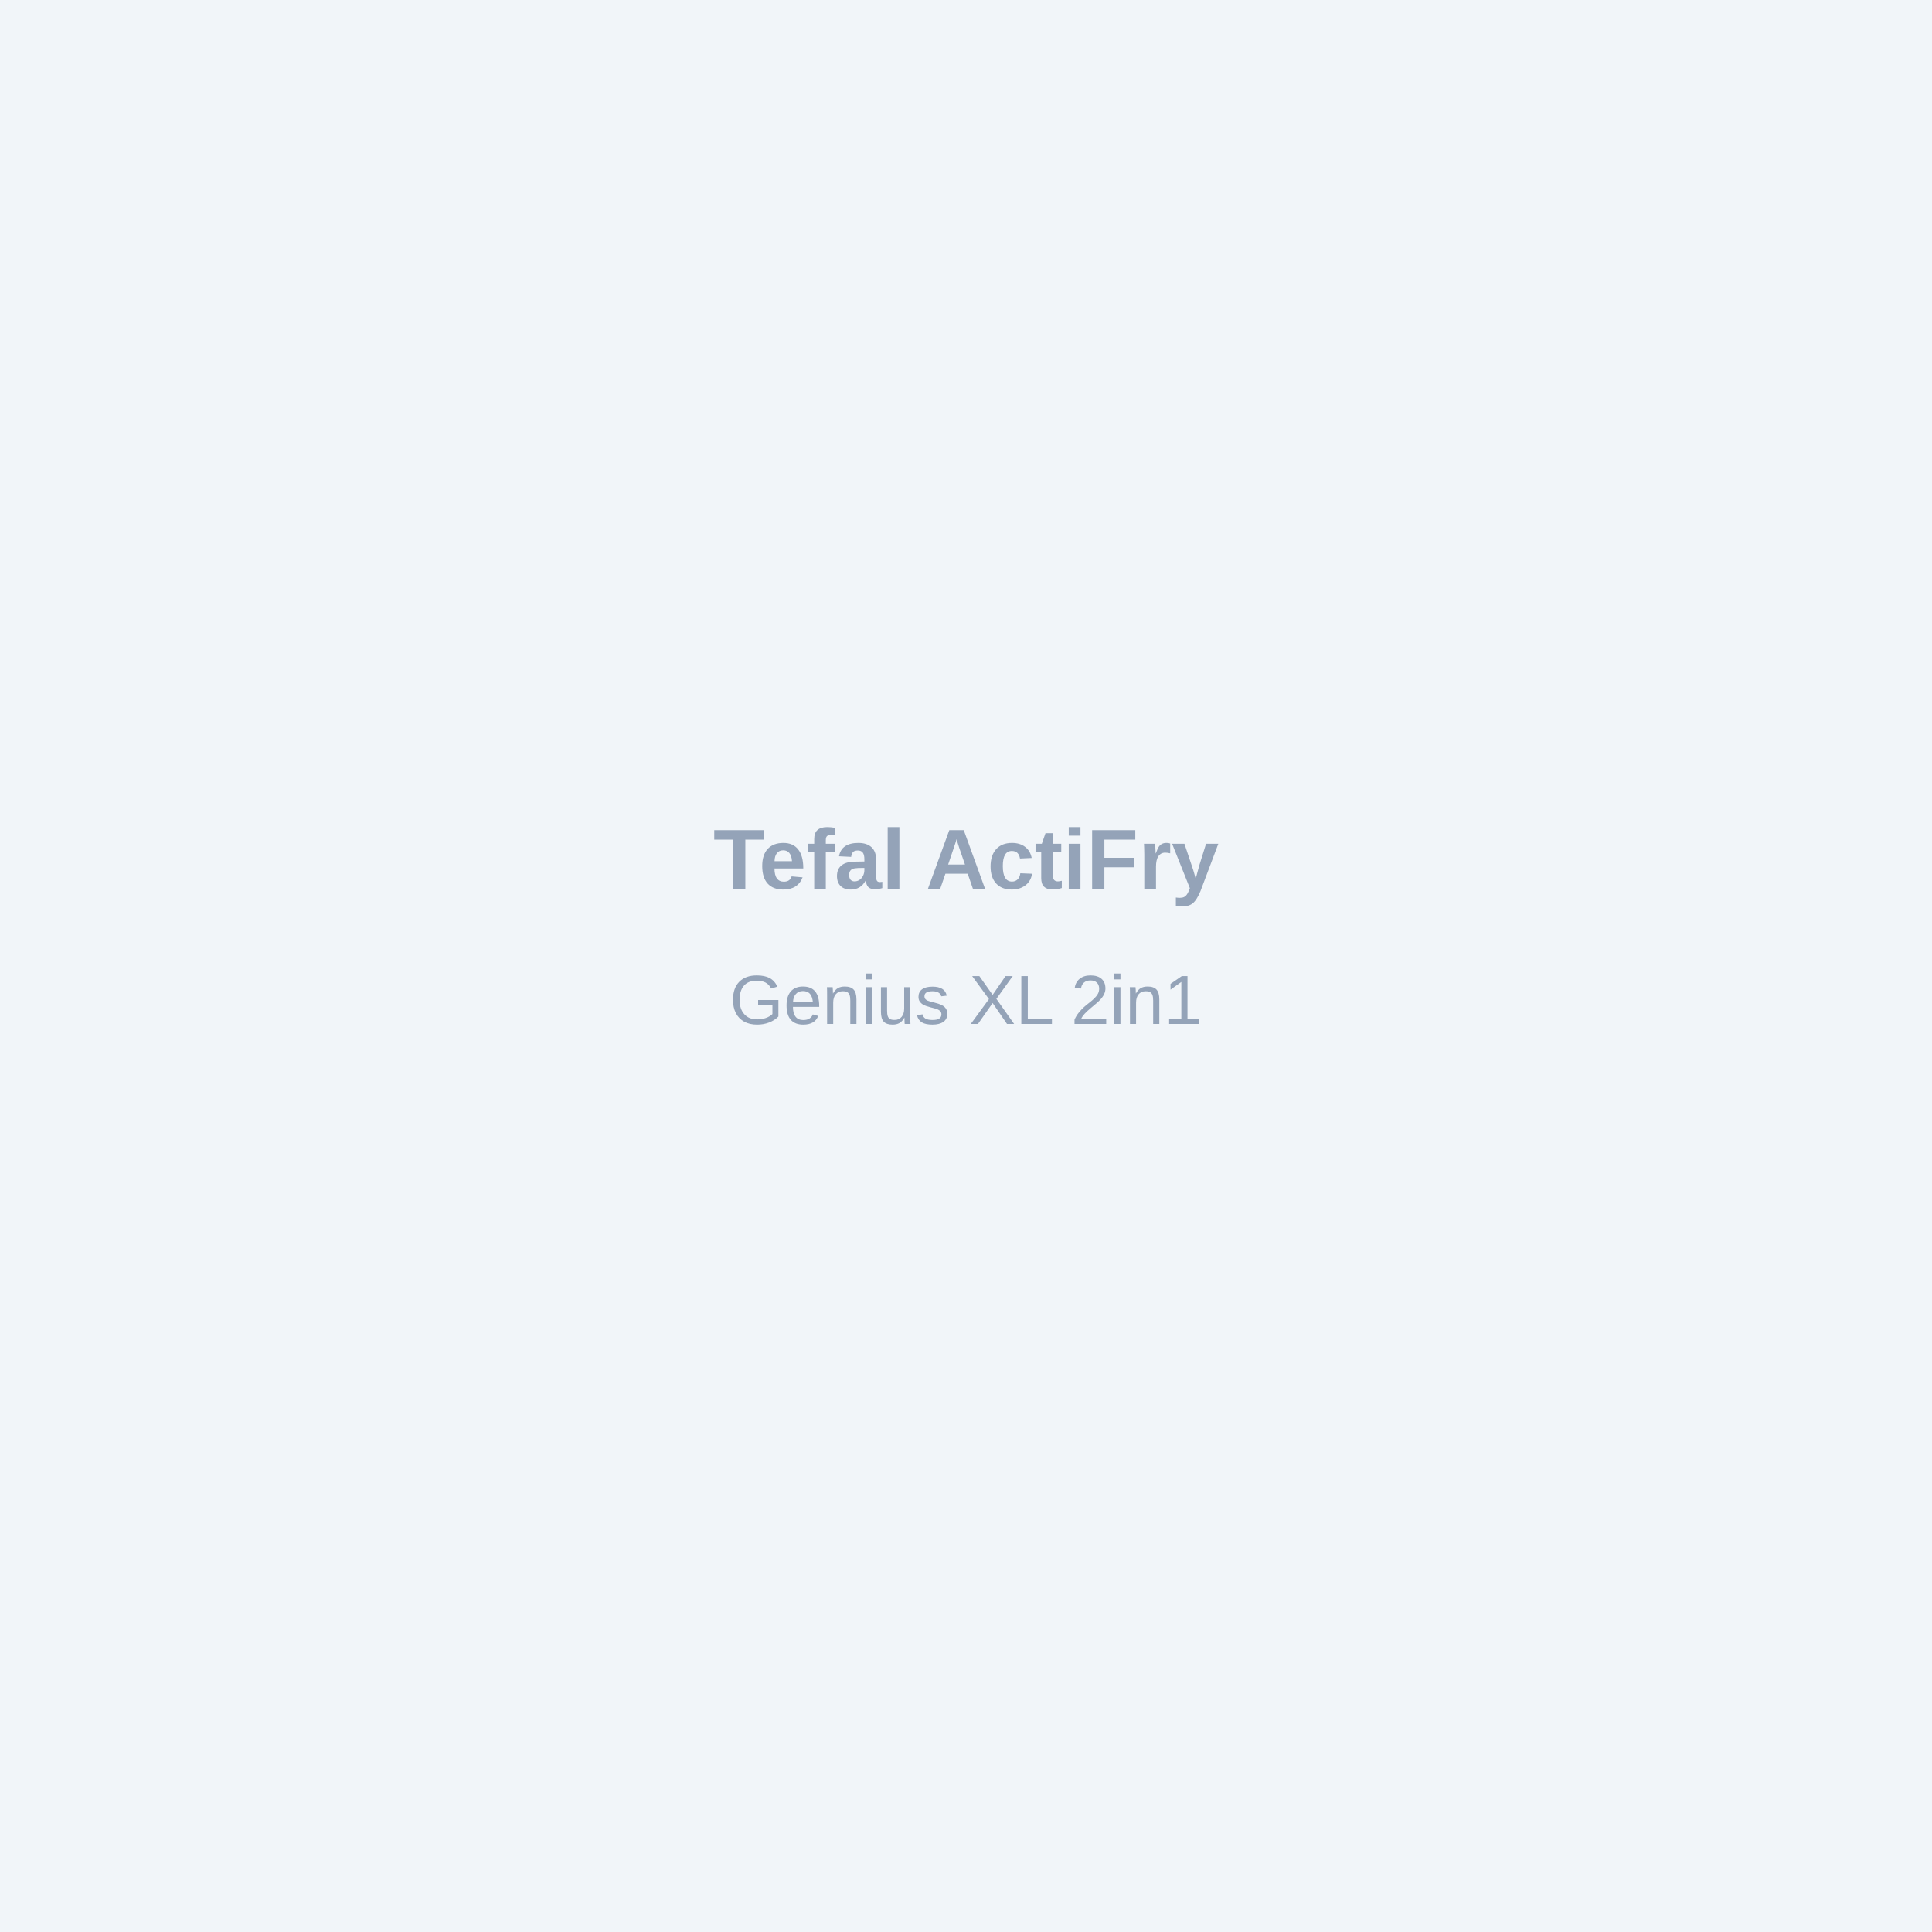
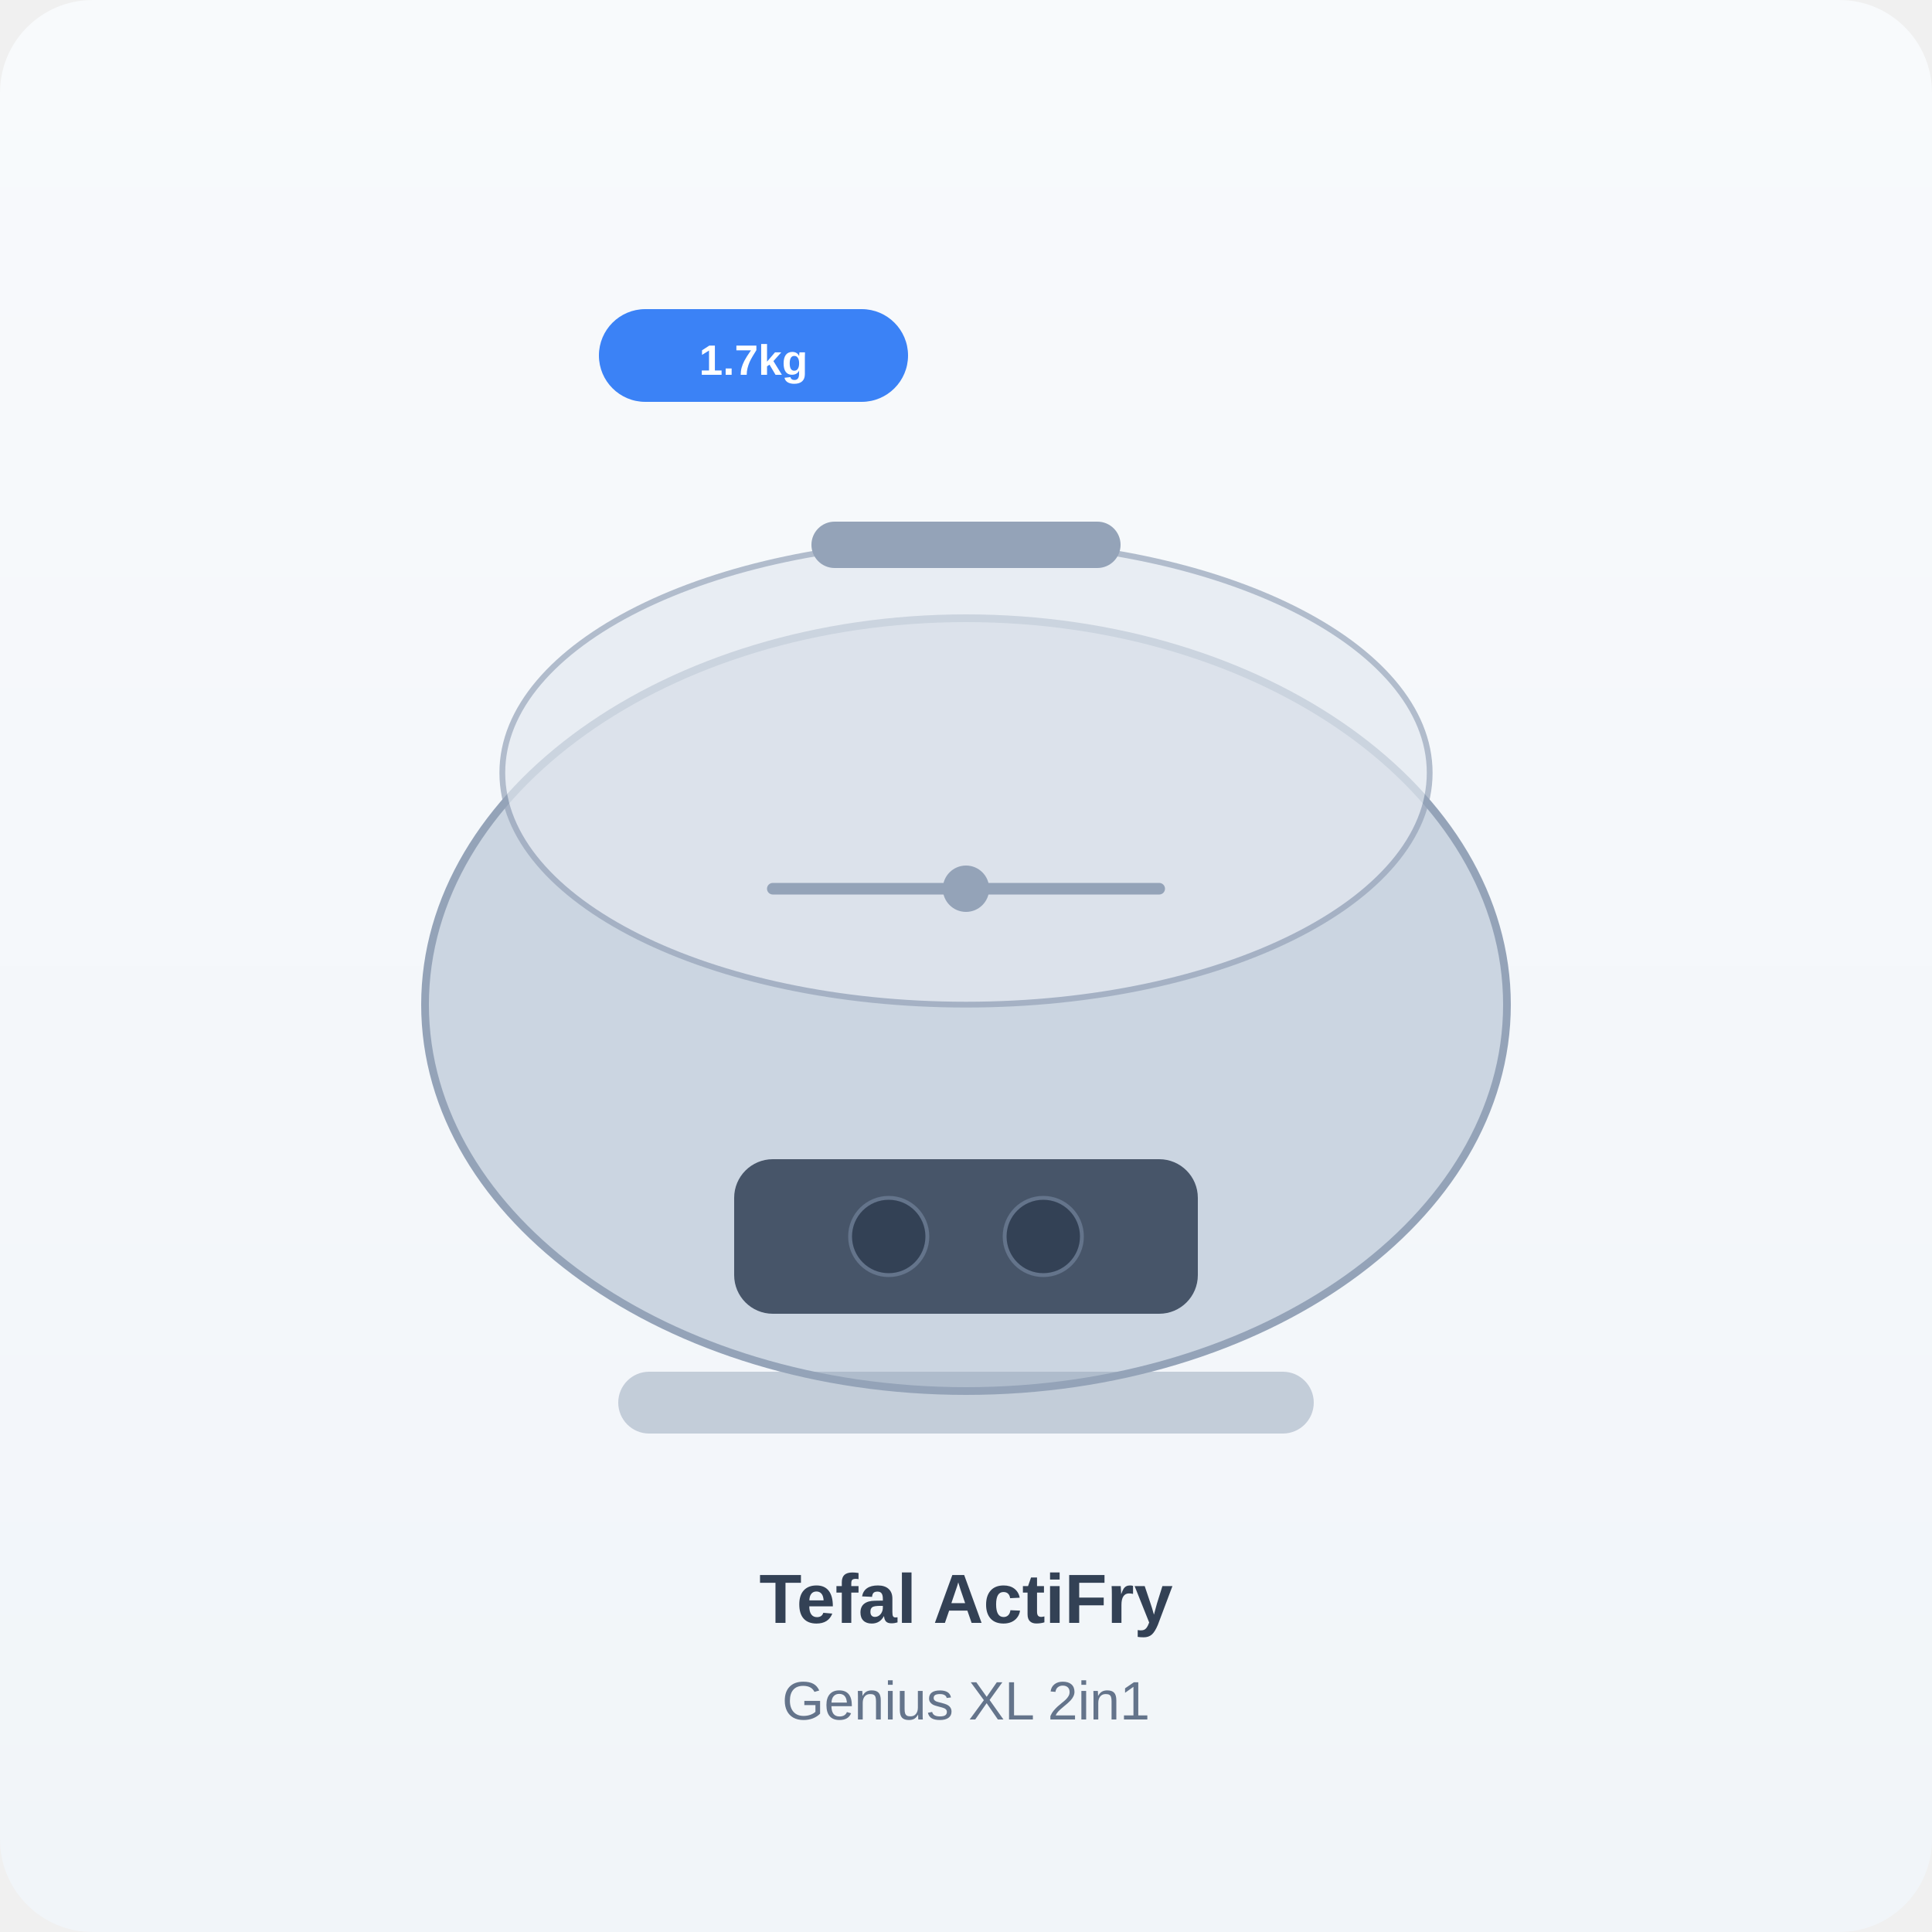
<svg xmlns="http://www.w3.org/2000/svg" width="500" height="500" viewBox="0 0 500 500">
-   <rect width="500" height="500" fill="#f1f5f9" />
-   <text x="250" y="230" text-anchor="middle" font-family="Arial,sans-serif" font-size="22" font-weight="bold" fill="#94a3b8">Tefal ActiFry</text>
-   <text x="250" y="265" text-anchor="middle" font-family="Arial,sans-serif" font-size="18" fill="#94a3b8">Genius XL 2in1</text>
+   <defs>
+     <linearGradient id="bg4" x1="0" y1="0" x2="0" y2="1">
+       <stop offset="0%" stop-color="#f8fafc" />
+       <stop offset="100%" stop-color="#f1f5f9" />
+     </linearGradient>
+   </defs>
+   <rect width="500" height="500" fill="url(#bg4)" rx="24" />
+   <ellipse cx="250" cy="260" rx="140" ry="100" fill="#cbd5e1" stroke="#94a3b8" stroke-width="2" />
+   <ellipse cx="250" cy="200" rx="120" ry="60" fill="#e2e8f0" stroke="#94a3b8" stroke-width="1.5" opacity="0.7" />
+   <line x1="200" y1="230" x2="300" y2="230" stroke="#94a3b8" stroke-width="3" stroke-linecap="round" />
+   <circle cx="250" cy="230" r="6" fill="#94a3b8" />
+   <rect x="190" y="300" width="120" height="40" rx="10" fill="#475569" />
+   <circle cx="230" cy="320" r="10" fill="#334155" stroke="#64748b" stroke-width="1" />
+   <circle cx="270" cy="320" r="10" fill="#334155" stroke="#64748b" stroke-width="1" />
+   <rect x="210" y="135" width="80" height="12" rx="6" fill="#94a3b8" />
+   <rect x="160" y="355" width="180" height="16" rx="8" fill="#94a3b8" opacity="0.5" />
+   <rect x="155" y="80" width="80" height="24" rx="12" fill="#3b82f6" />
+   <text x="195" y="97" text-anchor="middle" font-family="Arial,sans-serif" font-size="11" font-weight="bold" fill="white">1.7kg</text>
+   <text x="250" y="420" text-anchor="middle" font-family="Arial,sans-serif" font-size="18" font-weight="bold" fill="#334155">Tefal ActiFry</text>
+   <text x="250" y="445" text-anchor="middle" font-family="Arial,sans-serif" font-size="14" fill="#64748b">Genius XL 2in1</text>
</svg>
